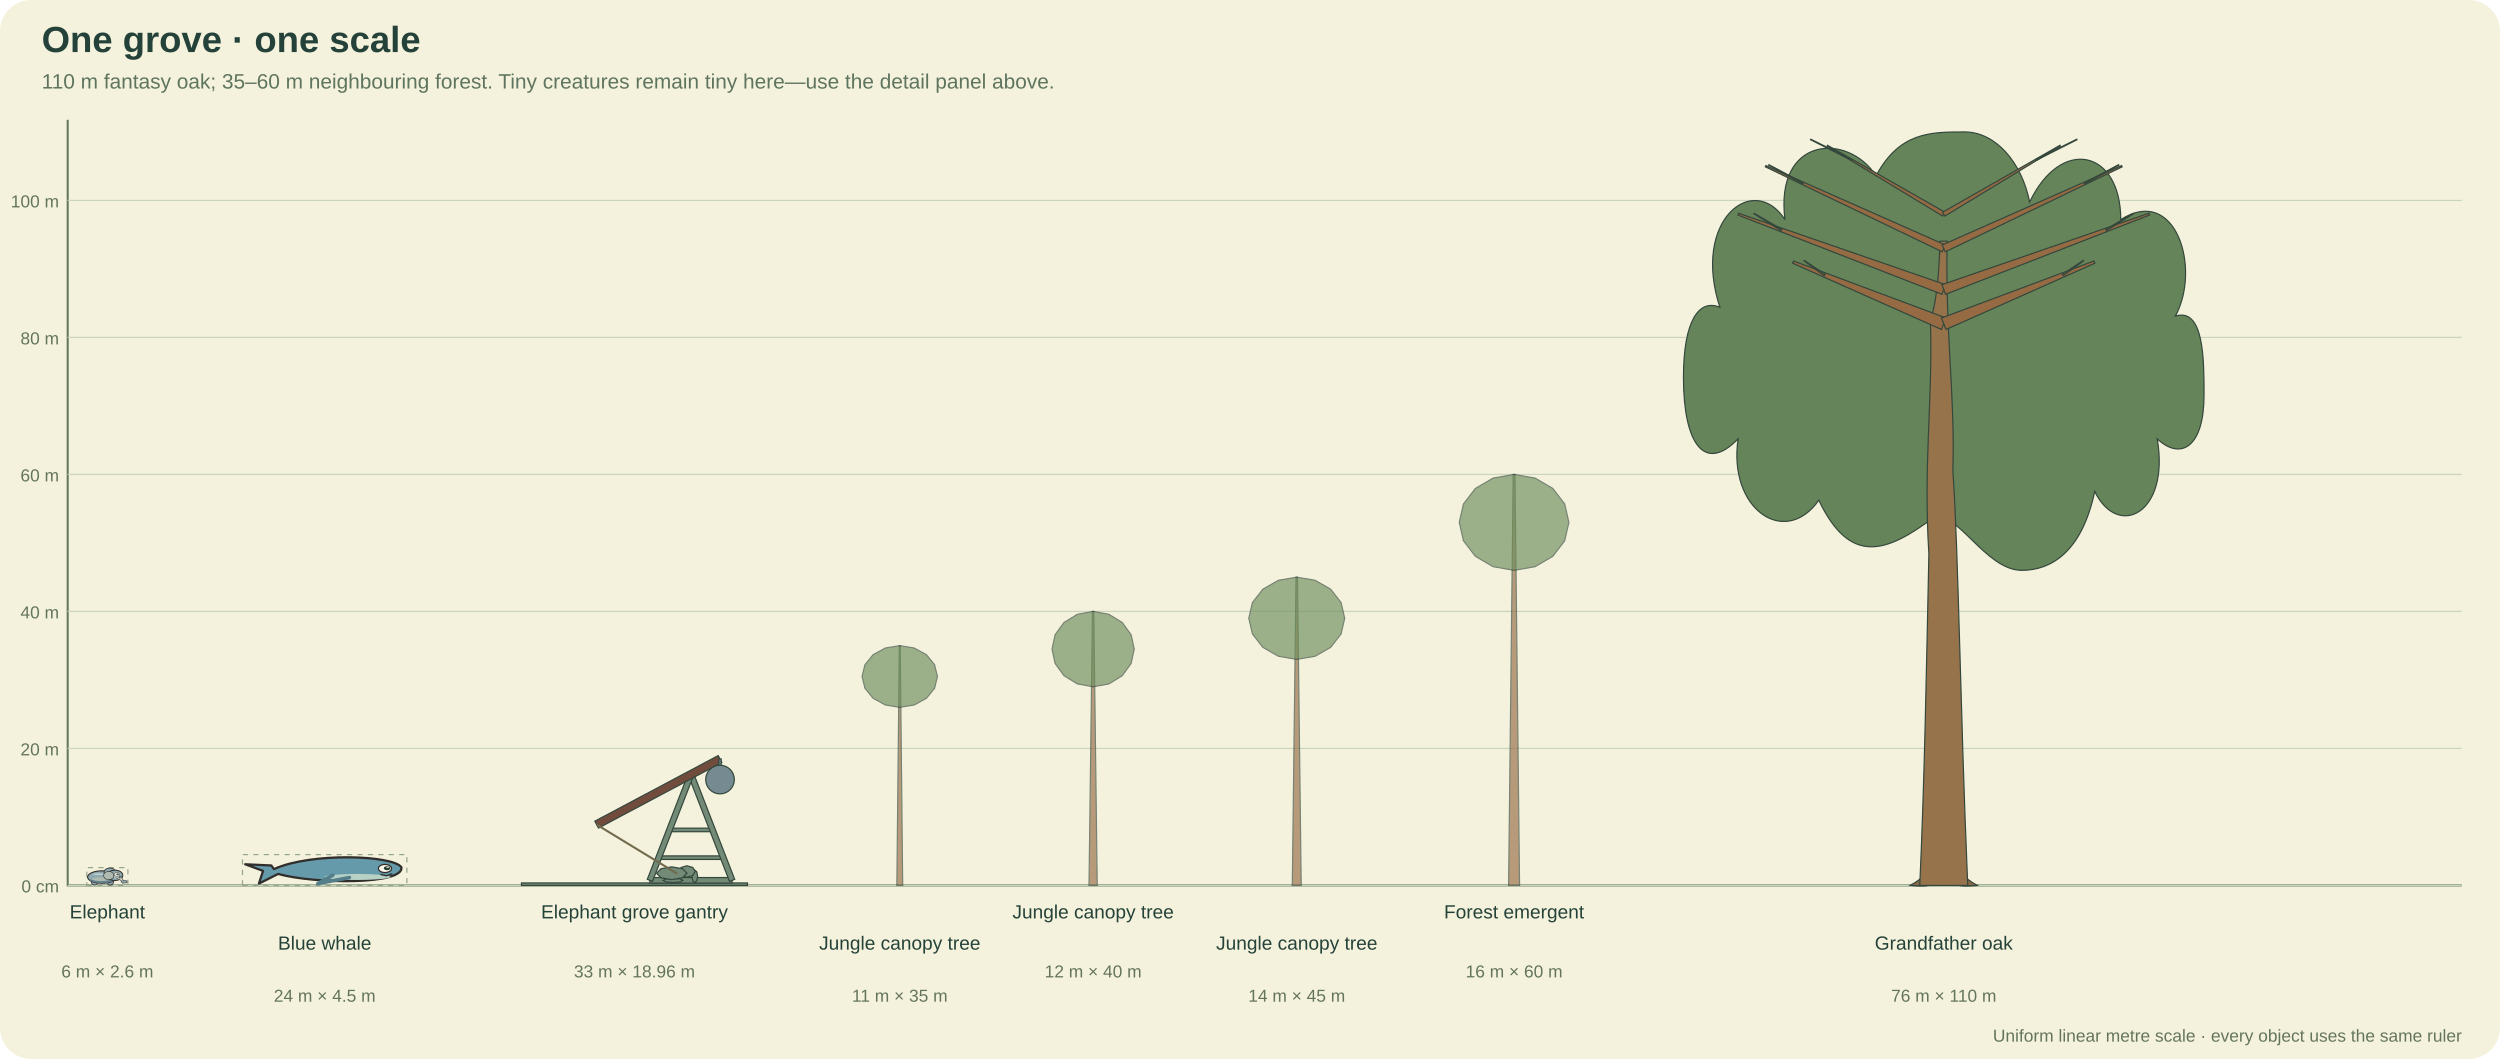
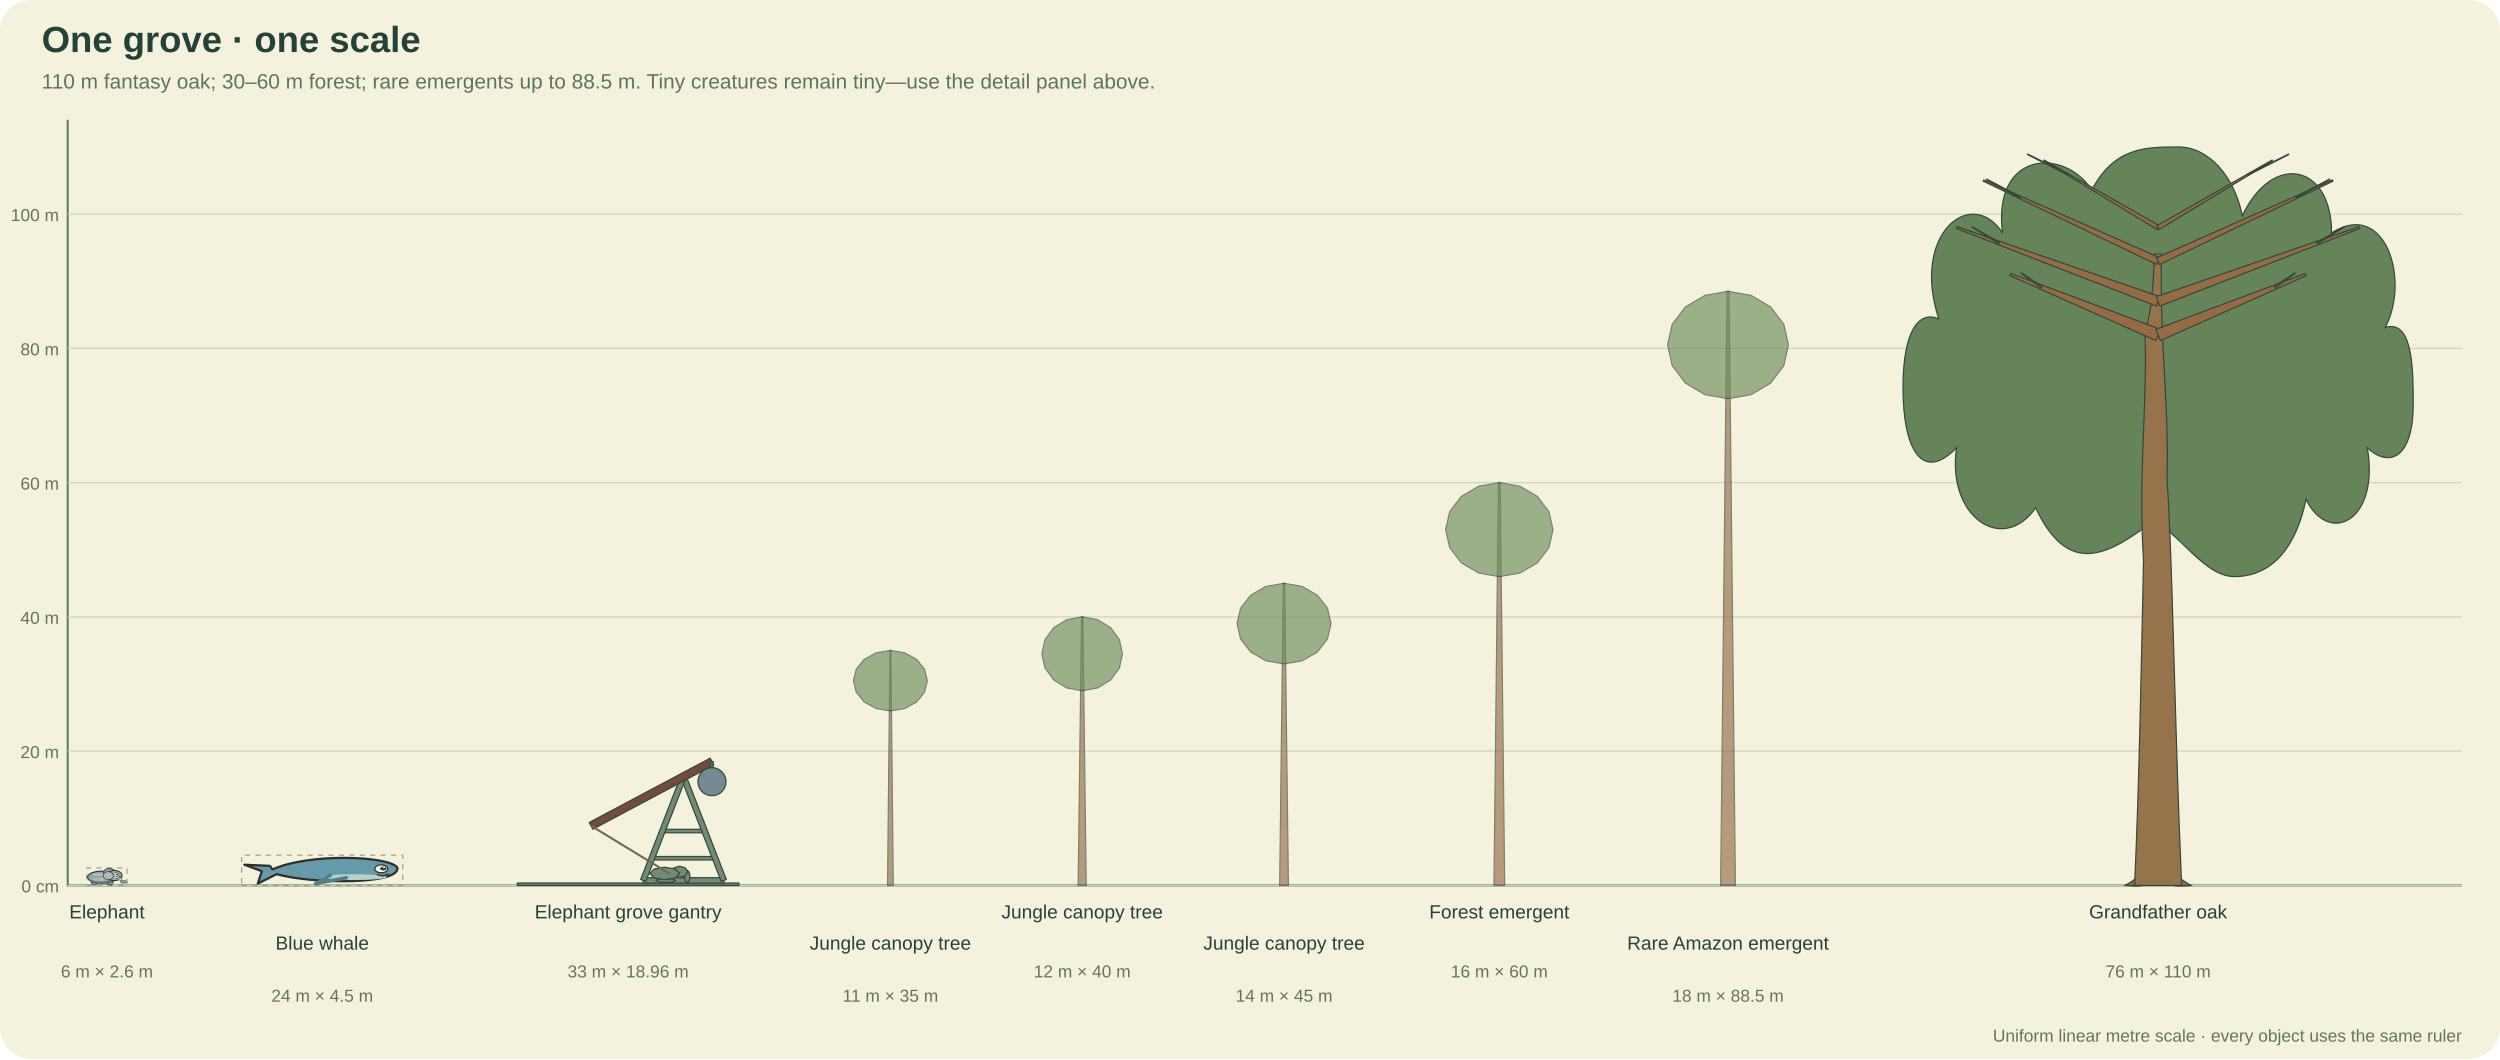
<svg xmlns="http://www.w3.org/2000/svg" role="img" aria-label="One grove · one scale. One linear metre scale; dimensions are game envelopes, not mixed biological axes." width="1440" height="610" viewBox="0 0 1440 610" style="background:#f4f2dc;font-family:Arial,sans-serif">
  <rect width="1440" height="610" rx="18" fill="#f4f2dc" />
  <text x="24" y="30" font-size="21" font-weight="bold" fill="#244239">One grove · one scale</text>
-   <text x="24" y="51" font-size="12" fill="#5e745e">110 m fantasy oak; 35–60 m neighbouring forest. Tiny creatures remain tiny here—use the detail panel above.</text>
+   <text x="24" y="51" font-size="12" fill="#5e745e">110 m fantasy oak; 30–60 m forest; rare emergents up to 88.5 m. Tiny creatures remain tiny—use the detail panel above.</text>
  <path d="M39 69 V510 H1418" fill="none" stroke="#647a60" stroke-width="1.2" />
-   <path d="M 39 115.455 H 1418" stroke="#cbd4bd" stroke-width=".7" />
-   <text x="34" y="119.455" text-anchor="end" font-size="10" fill="#63745c">100 m</text>
-   <path d="M 39 194.364 H 1418" stroke="#cbd4bd" stroke-width=".7" />
-   <text x="34" y="198.364" text-anchor="end" font-size="10" fill="#63745c">80 m</text>
-   <path d="M 39 273.273 H 1418" stroke="#cbd4bd" stroke-width=".7" />
-   <text x="34" y="277.273" text-anchor="end" font-size="10" fill="#63745c">60 m</text>
-   <path d="M 39 352.182 H 1418" stroke="#cbd4bd" stroke-width=".7" />
-   <text x="34" y="356.182" text-anchor="end" font-size="10" fill="#63745c">40 m</text>
-   <path d="M 39 431.091 H 1418" stroke="#cbd4bd" stroke-width=".7" />
-   <text x="34" y="435.091" text-anchor="end" font-size="10" fill="#63745c">20 m</text>
+   <path d="M 39 123.333 H 1418" stroke="#cbd4bd" stroke-width=".7" />
+   <text x="34" y="127.333" text-anchor="end" font-size="10" fill="#63745c">100 m</text>
+   <path d="M 39 200.667 H 1418" stroke="#cbd4bd" stroke-width=".7" />
+   <text x="34" y="204.667" text-anchor="end" font-size="10" fill="#63745c">80 m</text>
+   <path d="M 39 278 H 1418" stroke="#cbd4bd" stroke-width=".7" />
+   <text x="34" y="282" text-anchor="end" font-size="10" fill="#63745c">60 m</text>
+   <path d="M 39 355.333 H 1418" stroke="#cbd4bd" stroke-width=".7" />
+   <text x="34" y="359.333" text-anchor="end" font-size="10" fill="#63745c">40 m</text>
+   <path d="M 39 432.667 H 1418" stroke="#cbd4bd" stroke-width=".7" />
+   <text x="34" y="436.667" text-anchor="end" font-size="10" fill="#63745c">20 m</text>
  <path d="M 39 510 H 1418" stroke="#cbd4bd" stroke-width=".7" />
  <text x="34" y="514" text-anchor="end" font-size="10" fill="#63745c">0 cm</text>
-   <g data-id="animal-elephant" data-metres-wide="6" data-metres-high="2.6" transform="translate(61.83636 504.8709) scale(3.94545 -3.94545)">
-     <rect x="-3" y="-1.3" width="6" height="2.6" fill="none" stroke="#96a68b" stroke-dasharray="0.76 0.76" stroke-width="0.177" />
+   <g data-id="animal-elephant" data-metres-wide="6" data-metres-high="2.6" transform="translate(61.6 504.9733) scale(3.86667 -3.86667)">
+     <rect x="-3" y="-1.3" width="6" height="2.6" fill="none" stroke="#96a68b" stroke-dasharray="0.776 0.776" stroke-width="0.181" />
    <defs>
      <clipPath id="scale-elephant-0" clipPathUnits="userSpaceOnUse">
        <path d="M1.343 -0.078 C1.343 -0.58 0.396 -0.987 -0.771 -0.987 C-1.939 -0.987 -2.886 -0.58 -2.886 -0.078 C-2.886 0.423 -1.939 0.83 -0.771 0.83 C0.396 0.83 1.343 0.423 1.343 -0.078" />
      </clipPath>
    </defs>
    <path d="M-1.343 -0.705 C-1.343 -0.999 -1.573 -1.237 -1.857 -1.237 C-2.141 -1.237 -2.371 -0.999 -2.371 -0.705 C-2.371 -0.411 -2.141 -0.172 -1.857 -0.172 C-1.573 -0.172 -1.343 -0.411 -1.343 -0.705" fill="#8fa8b0" stroke="none" stroke-width="0" stroke-linecap="butt" stroke-linejoin="round" opacity="1" />
    <path d="M-1.343 -0.705 C-1.343 -0.999 -1.573 -1.237 -1.857 -1.237 C-2.141 -1.237 -2.371 -0.999 -2.371 -0.705 C-2.371 -0.411 -2.141 -0.172 -1.857 -0.172 C-1.573 -0.172 -1.343 -0.411 -1.343 -0.705" fill="none" stroke="#302d2b" stroke-width="0.11" stroke-linecap="butt" stroke-linejoin="round" opacity="1" />
    <path d="M0.943 -0.705 C0.943 -0.999 0.713 -1.237 0.429 -1.237 C0.145 -1.237 -0.086 -0.999 -0.086 -0.705 C-0.086 -0.411 0.145 -0.172 0.429 -0.172 C0.713 -0.172 0.943 -0.411 0.943 -0.705" fill="#8fa8b0" stroke="none" stroke-width="0" stroke-linecap="butt" stroke-linejoin="round" opacity="1" />
    <path d="M0.943 -0.705 C0.943 -0.999 0.713 -1.237 0.429 -1.237 C0.145 -1.237 -0.086 -0.999 -0.086 -0.705 C-0.086 -0.411 0.145 -0.172 0.429 -0.172 C0.713 -0.172 0.943 -0.411 0.943 -0.705" fill="none" stroke="#302d2b" stroke-width="0.11" stroke-linecap="butt" stroke-linejoin="round" opacity="1" />
    <path d="M1.343 -0.078 C1.343 -0.58 0.396 -0.987 -0.771 -0.987 C-1.939 -0.987 -2.886 -0.58 -2.886 -0.078 C-2.886 0.423 -1.939 0.83 -0.771 0.83 C0.396 0.83 1.343 0.423 1.343 -0.078" fill="#8fa8b0" stroke="none" stroke-width="0" stroke-linecap="butt" stroke-linejoin="round" opacity="1" />
    <path d="M1.343 -0.078 C1.343 -0.58 0.396 -0.987 -0.771 -0.987 C-1.939 -0.987 -2.886 -0.58 -2.886 -0.078 C-2.886 0.423 -1.939 0.83 -0.771 0.83 C0.396 0.83 1.343 0.423 1.343 -0.078" fill="none" stroke="#302d2b" stroke-width="0.161" stroke-linecap="butt" stroke-linejoin="round" opacity="1" />
    <g clip-path="url(#scale-elephant-0)">
      <path d="M-3.057 -0.392 Q-0.714 -0.705 1.514 -0.078 L2.029 -1.269 L-3.114 -1.269 Z" fill="#647e8d" stroke="none" stroke-width="0" stroke-linecap="butt" stroke-linejoin="round" opacity="1" />
    </g>
    <g clip-path="url(#scale-elephant-0)">
      <path d="M-0.429 0.329 C-0.429 0.26 -0.812 0.204 -1.286 0.204 C-1.759 0.204 -2.143 0.26 -2.143 0.329 C-2.143 0.398 -1.759 0.454 -1.286 0.454 C-0.812 0.454 -0.429 0.398 -0.429 0.329" fill="#bed0cf" stroke="none" stroke-width="0" stroke-linecap="butt" stroke-linejoin="round" opacity="1" />
    </g>
    <path d="M0.371 -0.392 C0.371 -0.547 -0.217 -0.673 -0.943 -0.673 C-1.669 -0.673 -2.257 -0.547 -2.257 -0.392 C-2.257 -0.236 -1.669 -0.11 -0.943 -0.11 C-0.217 -0.11 0.371 -0.236 0.371 -0.392" fill="#abb9af" stroke="none" stroke-width="0" stroke-linecap="butt" stroke-linejoin="round" opacity="1" />
    <path d="M1.229 0.611 C1.229 0.265 0.845 -0.016 0.371 -0.016 C-0.102 -0.016 -0.486 0.265 -0.486 0.611 C-0.486 0.957 -0.102 1.237 0.371 1.237 C0.845 1.237 1.229 0.957 1.229 0.611" fill="#8fa8b0" stroke="none" stroke-width="0" stroke-linecap="butt" stroke-linejoin="round" opacity="1" />
    <path d="M1.229 0.611 C1.229 0.265 0.845 -0.016 0.371 -0.016 C-0.102 -0.016 -0.486 0.265 -0.486 0.611 C-0.486 0.957 -0.102 1.237 0.371 1.237 C0.845 1.237 1.229 0.957 1.229 0.611" fill="none" stroke="#302d2b" stroke-width="0.118" stroke-linecap="butt" stroke-linejoin="round" opacity="1" />
    <path d="M2.257 0.172 C2.257 -0.243 1.745 -0.58 1.114 -0.58 C0.483 -0.58 -0.029 -0.243 -0.029 0.172 C-0.029 0.588 0.483 0.924 1.114 0.924 C1.745 0.924 2.257 0.588 2.257 0.172" fill="#8fa8b0" stroke="none" stroke-width="0" stroke-linecap="butt" stroke-linejoin="round" opacity="1" />
    <path d="M2.257 0.172 C2.257 -0.243 1.745 -0.58 1.114 -0.58 C0.483 -0.58 -0.029 -0.243 -0.029 0.172 C-0.029 0.588 0.483 0.924 1.114 0.924 C1.745 0.924 2.257 0.588 2.257 0.172" fill="none" stroke="#302d2b" stroke-width="0.148" stroke-linecap="butt" stroke-linejoin="round" opacity="1" />
    <path d="M2.086 -0.078 C2.086 -0.182 1.83 -0.266 1.514 -0.266 C1.199 -0.266 0.943 -0.182 0.943 -0.078 C0.943 0.025 1.199 0.11 1.514 0.11 C1.83 0.11 2.086 0.025 2.086 -0.078" fill="#b9cccb" stroke="none" stroke-width="0" stroke-linecap="butt" stroke-linejoin="round" opacity="1" />
    <path d="M0.943 0.141 C0.943 -0.188 0.61 -0.454 0.2 -0.454 C-0.21 -0.454 -0.543 -0.188 -0.543 0.141 C-0.543 0.47 -0.21 0.736 0.2 0.736 C0.61 0.736 0.943 0.47 0.943 0.141" fill="#b1bcb0" stroke="none" stroke-width="0" stroke-linecap="butt" stroke-linejoin="round" opacity="1" />
    <path d="M0.943 0.141 C0.943 -0.188 0.61 -0.454 0.2 -0.454 C-0.21 -0.454 -0.543 -0.188 -0.543 0.141 C-0.543 0.47 -0.21 0.736 0.2 0.736 C0.61 0.736 0.943 0.47 0.943 0.141" fill="none" stroke="#302d2b" stroke-width="0.085" stroke-linecap="butt" stroke-linejoin="round" opacity="1" />
    <path d="M1.914 -0.141 L2.257 -0.799 L2.714 -0.767" fill="none" stroke="#302d2b" stroke-width="0.423" stroke-linecap="round" stroke-linejoin="round" opacity="1" />
    <path d="M1.914 -0.141 L2.257 -0.799 L2.714 -0.767" fill="none" stroke="#8fa8b0" stroke-width="0.254" stroke-linecap="round" stroke-linejoin="round" opacity="1" />
    <path d="M1.629 -0.298 L2.086 -0.454 L2.143 -0.329" fill="none" stroke="#f3e1b9" stroke-width="0.127" stroke-linecap="round" stroke-linejoin="round" opacity="1" />
    <path d="M1.766 0.298 C1.766 0.143 1.602 0.017 1.4 0.017 C1.198 0.017 1.034 0.143 1.034 0.298 C1.034 0.453 1.198 0.578 1.4 0.578 C1.602 0.578 1.766 0.453 1.766 0.298" fill="#fffbed" stroke="none" stroke-width="0" stroke-linecap="round" stroke-linejoin="round" opacity="1" />
    <path d="M1.766 0.298 C1.766 0.143 1.602 0.017 1.4 0.017 C1.198 0.017 1.034 0.143 1.034 0.298 C1.034 0.453 1.198 0.578 1.4 0.578 C1.602 0.578 1.766 0.453 1.766 0.298" fill="none" stroke="#302d2b" stroke-width="0.059" stroke-linecap="round" stroke-linejoin="round" opacity="1" />
    <path d="M1.669 0.313 C1.669 0.236 1.587 0.173 1.486 0.173 C1.385 0.173 1.303 0.236 1.303 0.313 C1.303 0.391 1.385 0.454 1.486 0.454 C1.587 0.454 1.669 0.391 1.669 0.313" fill="#293e32" stroke="none" stroke-width="0" stroke-linecap="round" stroke-linejoin="round" opacity="1" />
    <path d="M1.571 0.36 C1.571 0.343 1.546 0.329 1.514 0.329 C1.483 0.329 1.457 0.343 1.457 0.36 C1.457 0.378 1.483 0.392 1.514 0.392 C1.546 0.392 1.571 0.378 1.571 0.36" fill="#fffbed" stroke="none" stroke-width="0" stroke-linecap="round" stroke-linejoin="round" opacity="1" />
    <path d="M1.229 -0.204 L1.457 -0.266 L1.686 -0.172" fill="none" stroke="#302d2b" stroke-width="0.063" stroke-linecap="round" stroke-linejoin="round" opacity="1" />
  </g>
-   <text x="61.836" y="529" text-anchor="middle" font-size="11" fill="#244239">Elephant</text>
-   <text x="61.836" y="563" text-anchor="middle" font-size="10" fill="#64745c">6 m × 2.6 m</text>
-   <g data-id="animal-whale" data-metres-wide="24" data-metres-high="4.5" transform="translate(187.0182 501.1227) scale(3.94545 -3.94545)">
-     <rect x="-12" y="-2.25" width="24" height="4.5" fill="none" stroke="#96a68b" stroke-dasharray="0.76 0.76" stroke-width="0.177" />
+   <text x="61.6" y="529" text-anchor="middle" font-size="11" fill="#244239">Elephant</text>
+   <text x="61.6" y="563" text-anchor="middle" font-size="10" fill="#64745c">6 m × 2.6 m</text>
+   <g data-id="animal-whale" data-metres-wide="24" data-metres-high="4.5" transform="translate(185.6 501.3) scale(3.86667 -3.86667)">
+     <rect x="-12" y="-2.25" width="24" height="4.5" fill="none" stroke="#96a68b" stroke-dasharray="0.776 0.776" stroke-width="0.181" />
    <defs />
    <path d="M-7.4 0.132 C-2 2.603 10 2.162 11.2 0.397 C11.6 -2.162 -1.4 -2.074 -6.8 -0.574 L-9.6 -1.985 L-9 -0.132 L-11.6 0.838 L-7.8 0.662 Z" fill="#649aa9" stroke="none" stroke-width="0" stroke-linecap="butt" stroke-linejoin="round" opacity="1" />
    <path d="M-7.4 0.132 C-2 2.603 10 2.162 11.2 0.397 C11.6 -2.162 -1.4 -2.074 -6.8 -0.574 L-9.6 -1.985 L-9 -0.132 L-11.6 0.838 L-7.8 0.662 Z" fill="none" stroke="#302d2b" stroke-width="0.332" stroke-linecap="butt" stroke-linejoin="round" opacity="1" />
    <path d="M9.6 -1.015 C9.6 -1.258 7.451 -1.456 4.8 -1.456 C2.149 -1.456 0 -1.258 0 -1.015 C0 -0.771 2.149 -0.574 4.8 -0.574 C7.451 -0.574 9.6 -0.771 9.6 -1.015" fill="#b7d1c5" stroke="none" stroke-width="0" stroke-linecap="butt" stroke-linejoin="round" opacity="1" />
    <path d="M1.2 -0.75 L-1 -1.985 L3.6 -1.103" fill="none" stroke="#547f8a" stroke-width="0.531" stroke-linecap="round" stroke-linejoin="round" opacity="1" />
    <path d="M9.76 0.221 C9.76 -0.107 9.33 -0.372 8.8 -0.372 C8.27 -0.372 7.84 -0.107 7.84 0.221 C7.84 0.548 8.27 0.814 8.8 0.814 C9.33 0.814 9.76 0.548 9.76 0.221" fill="#fffbed" stroke="none" stroke-width="0" stroke-linecap="round" stroke-linejoin="round" opacity="1" />
    <path d="M9.76 0.221 C9.76 -0.107 9.33 -0.372 8.8 -0.372 C8.27 -0.372 7.84 -0.107 7.84 0.221 C7.84 0.548 8.27 0.814 8.8 0.814 C9.33 0.814 9.76 0.548 9.76 0.221" fill="none" stroke="#302d2b" stroke-width="0.186" stroke-linecap="round" stroke-linejoin="round" opacity="1" />
    <path d="M9.58 0.265 C9.58 0.101 9.365 -0.032 9.1 -0.032 C8.835 -0.032 8.62 0.101 8.62 0.265 C8.62 0.428 8.835 0.561 9.1 0.561 C9.365 0.561 9.58 0.428 9.58 0.265" fill="#293e32" stroke="none" stroke-width="0" stroke-linecap="round" stroke-linejoin="round" opacity="1" />
    <path d="M9.4 0.397 C9.4 0.348 9.31 0.309 9.2 0.309 C9.09 0.309 9 0.348 9 0.397 C9 0.446 9.09 0.485 9.2 0.485 C9.31 0.485 9.4 0.446 9.4 0.397" fill="#fffbed" stroke="none" stroke-width="0" stroke-linecap="round" stroke-linejoin="round" opacity="1" />
    <path d="M8.2 -0.662 L9 -0.838 L9.8 -0.574" fill="none" stroke="#302d2b" stroke-width="0.199" stroke-linecap="round" stroke-linejoin="round" opacity="1" />
  </g>
-   <text x="187.018" y="547" text-anchor="middle" font-size="11" fill="#244239">Blue whale</text>
-   <text x="187.018" y="577" text-anchor="middle" font-size="10" fill="#64745c">24 m × 4.5 m</text>
-   <g data-id="rig-elephant" data-metres-wide="33" data-metres-high="18.956743629301858" transform="translate(398.0136 510) scale(3.94545 -3.94545)">
-     <polygon points="8.25,0 8.25,0.36 -24.75,0.36 -24.75,0" fill="#738a76" stroke="#33473c" stroke-width="0.177" />
-     <polygon points="3,7.841 3,8.359 -3,8.359 -3,7.841" fill="#738a76" stroke="#33473c" stroke-width="0.177" />
-     <polygon points="4.5,3.791 4.5,4.309 -4.5,4.309 -4.5,3.791" fill="#738a76" stroke="#33473c" stroke-width="0.177" />
-     <polygon points="6,0.333 6,1.149 -6,1.149 -6,0.333" fill="#738a76" stroke="#33473c" stroke-width="0.177" />
-     <polygon points="0.38,16.347 -0.38,16.053 5.62,0.594 6.38,0.888" fill="#738a76" stroke="#33473c" stroke-width="0.177" />
-     <polygon points="0.38,16.053 -0.38,16.347 -6.38,0.888 -5.62,0.594" fill="#738a76" stroke="#33473c" stroke-width="0.177" />
-     <polygon points="-14.042,9.38 -13.506,8.373 4.506,17.95 3.971,18.957" fill="#714c3d" stroke="#33473c" stroke-width="0.177" />
-     <polygon points="4.409,18.453 4.067,18.453 4.067,15.453 4.409,15.453" fill="#758b91" stroke="#33473c" stroke-width="0.177" />
-     <circle cx="4.238" cy="15.453" r="2.09" fill="#758b91" stroke="#33473c" stroke-width="0.177" />
-     <polygon points="-1.187,0.734 -1.608,0.955 -2.627,1.046 -3.645,0.955 -4.067,0.734 -3.645,0.514 -2.627,0.422 -1.608,0.514" fill="#738a76" stroke="#33473c" stroke-width="0.177" />
-     <polygon points="0.973,1.332 0.85,1.976 0.553,2.242 0.257,1.976 0.133,1.332 0.257,0.689 0.553,0.422 0.85,0.689" fill="#738a76" stroke="#33473c" stroke-width="0.177" />
-     <polygon points="0.613,2.034 0.262,2.623 -0.587,2.866 -1.435,2.623 -1.787,2.034 -1.435,1.446 -0.587,1.202 0.262,1.446" fill="#738a76" stroke="#33473c" stroke-width="0.177" />
-     <polygon points="-0.587,1.774 -1.237,2.436 -2.807,2.71 -4.376,2.436 -5.027,1.774 -4.376,1.113 -2.807,0.838 -1.237,1.113" fill="#738a76" stroke="#33473c" stroke-width="0.177" />
-     <polyline points="-13.774,8.876 -2.027,1.722" fill="none" stroke="#716a4c" stroke-width="0.304" />
+   <text x="185.6" y="547" text-anchor="middle" font-size="11" fill="#244239">Blue whale</text>
+   <text x="185.6" y="577" text-anchor="middle" font-size="10" fill="#64745c">24 m × 4.5 m</text>
+   <g data-id="rig-elephant" data-metres-wide="33" data-metres-high="18.956743629301858" transform="translate(393.7 510) scale(3.86667 -3.86667)">
+     <polygon points="8.25,0 8.25,0.36 -24.75,0.36 -24.75,0" fill="#738a76" stroke="#33473c" stroke-width="0.181" />
+     <polygon points="3,7.841 3,8.359 -3,8.359 -3,7.841" fill="#738a76" stroke="#33473c" stroke-width="0.181" />
+     <polygon points="4.5,3.791 4.5,4.309 -4.5,4.309 -4.5,3.791" fill="#738a76" stroke="#33473c" stroke-width="0.181" />
+     <polygon points="6,0.333 6,1.149 -6,1.149 -6,0.333" fill="#738a76" stroke="#33473c" stroke-width="0.181" />
+     <polygon points="0.38,16.347 -0.38,16.053 5.62,0.594 6.38,0.888" fill="#738a76" stroke="#33473c" stroke-width="0.181" />
+     <polygon points="0.38,16.053 -0.38,16.347 -6.38,0.888 -5.62,0.594" fill="#738a76" stroke="#33473c" stroke-width="0.181" />
+     <polygon points="-14.042,9.38 -13.506,8.373 4.506,17.95 3.971,18.957" fill="#714c3d" stroke="#33473c" stroke-width="0.181" />
+     <polygon points="4.409,18.453 4.067,18.453 4.067,15.453 4.409,15.453" fill="#758b91" stroke="#33473c" stroke-width="0.181" />
+     <circle cx="4.238" cy="15.453" r="2.09" fill="#758b91" stroke="#33473c" stroke-width="0.181" />
+     <polygon points="-1.187,0.734 -1.608,0.955 -2.627,1.046 -3.645,0.955 -4.067,0.734 -3.645,0.514 -2.627,0.422 -1.608,0.514" fill="#738a76" stroke="#33473c" stroke-width="0.181" />
+     <polygon points="0.973,1.332 0.85,1.976 0.553,2.242 0.257,1.976 0.133,1.332 0.257,0.689 0.553,0.422 0.85,0.689" fill="#738a76" stroke="#33473c" stroke-width="0.181" />
+     <polygon points="0.613,2.034 0.262,2.623 -0.587,2.866 -1.435,2.623 -1.787,2.034 -1.435,1.446 -0.587,1.202 0.262,1.446" fill="#738a76" stroke="#33473c" stroke-width="0.181" />
+     <polygon points="-0.587,1.774 -1.237,2.436 -2.807,2.71 -4.376,2.436 -5.027,1.774 -4.376,1.113 -2.807,0.838 -1.237,1.113" fill="#738a76" stroke="#33473c" stroke-width="0.181" />
+     <polyline points="-13.774,8.876 -2.027,1.722" fill="none" stroke="#716a4c" stroke-width="0.31" />
  </g>
-   <text x="365.464" y="529" text-anchor="middle" font-size="11" fill="#244239">Elephant grove gantry</text>
-   <text x="365.464" y="563" text-anchor="middle" font-size="10" fill="#64745c">33 m × 18.96 m</text>
-   <g data-id="tree-amazon-tree-1" data-metres-wide="11" data-metres-high="35" transform="translate(313.1 510) scale(3.94545 -3.94545)">
-     <polygon points="51.575,0 52.425,0 52.068,35 51.932,35" fill="#966b43" stroke="#33473c" stroke-width="0.177" opacity="0.65" />
-     <polygon points="57.5,30.5 57.081,32.222 55.889,33.682 54.105,34.657 52,35 49.895,34.657 48.111,33.682 46.919,32.222 46.5,30.5 46.919,28.778 48.111,27.318 49.895,26.343 52,26 54.105,26.343 55.889,27.318 57.081,28.778" fill="#6c8d5b" stroke="#33473c" stroke-width="0.177" opacity="0.65" />
+   <text x="361.8" y="529" text-anchor="middle" font-size="11" fill="#244239">Elephant grove gantry</text>
+   <text x="361.8" y="563" text-anchor="middle" font-size="10" fill="#64745c">33 m × 18.96 m</text>
+   <g data-id="tree-amazon-tree-1" data-metres-wide="11" data-metres-high="35" transform="translate(311.8 510) scale(3.86667 -3.86667)">
+     <polygon points="51.575,0 52.425,0 52.068,35 51.932,35" fill="#966b43" stroke="#33473c" stroke-width="0.181" opacity="0.65" />
+     <polygon points="57.5,30.5 57.081,32.222 55.889,33.682 54.105,34.657 52,35 49.895,34.657 48.111,33.682 46.919,32.222 46.5,30.5 46.919,28.778 48.111,27.318 49.895,26.343 52,26 54.105,26.343 55.889,27.318 57.081,28.778" fill="#6c8d5b" stroke="#33473c" stroke-width="0.181" opacity="0.65" />
  </g>
-   <text x="518.264" y="547" text-anchor="middle" font-size="11" fill="#244239">Jungle canopy tree</text>
-   <text x="518.264" y="577" text-anchor="middle" font-size="10" fill="#64745c">11 m × 35 m</text>
-   <g data-id="tree-amazon-tree-0" data-metres-wide="12" data-metres-high="40" transform="translate(767.7273 510) scale(3.94545 -3.94545)">
-     <polygon points="-35.6,0 -34.4,0 -34.904,40 -35.096,40" fill="#966b43" stroke="#33473c" stroke-width="0.177" opacity="0.65" />
-     <polygon points="-29,34.5 -29.457,36.605 -30.757,38.389 -32.704,39.581 -35,40 -37.296,39.581 -39.243,38.389 -40.543,36.605 -41,34.5 -40.543,32.395 -39.243,30.611 -37.296,29.419 -35,29 -32.704,29.419 -30.757,30.611 -29.457,32.395" fill="#6c8d5b" stroke="#33473c" stroke-width="0.177" opacity="0.65" />
+   <text x="512.867" y="547" text-anchor="middle" font-size="11" fill="#244239">Jungle canopy tree</text>
+   <text x="512.867" y="577" text-anchor="middle" font-size="10" fill="#64745c">11 m × 35 m</text>
+   <g data-id="tree-amazon-tree-0" data-metres-wide="12" data-metres-high="40" transform="translate(758.6667 510) scale(3.86667 -3.86667)">
+     <polygon points="-35.6,0 -34.4,0 -34.904,40 -35.096,40" fill="#966b43" stroke="#33473c" stroke-width="0.181" opacity="0.65" />
+     <polygon points="-29,34.5 -29.457,36.605 -30.757,38.389 -32.704,39.581 -35,40 -37.296,39.581 -39.243,38.389 -40.543,36.605 -41,34.5 -40.543,32.395 -39.243,30.611 -37.296,29.419 -35,29 -32.704,29.419 -30.757,30.611 -29.457,32.395" fill="#6c8d5b" stroke="#33473c" stroke-width="0.181" opacity="0.65" />
  </g>
-   <text x="629.636" y="529" text-anchor="middle" font-size="11" fill="#244239">Jungle canopy tree</text>
-   <text x="629.636" y="563" text-anchor="middle" font-size="10" fill="#64745c">12 m × 40 m</text>
-   <g data-id="tree-amazon-tree-2" data-metres-wide="14" data-metres-high="45" transform="translate(415.5091 510) scale(3.94545 -3.94545)">
-     <polygon points="83.35,0 84.65,0 84.104,45 83.896,45" fill="#966b43" stroke="#33473c" stroke-width="0.177" opacity="0.65" />
-     <polygon points="91,39 90.467,41.296 88.95,43.243 86.679,44.543 84,45 81.321,44.543 79.05,43.243 77.533,41.296 77,39 77.533,36.704 79.05,34.757 81.321,33.457 84,33 86.679,33.457 88.95,34.757 90.467,36.704" fill="#6c8d5b" stroke="#33473c" stroke-width="0.177" opacity="0.65" />
+   <text x="623.333" y="529" text-anchor="middle" font-size="11" fill="#244239">Jungle canopy tree</text>
+   <text x="623.333" y="563" text-anchor="middle" font-size="10" fill="#64745c">12 m × 40 m</text>
+   <g data-id="tree-amazon-tree-2" data-metres-wide="14" data-metres-high="45" transform="translate(414.8 510) scale(3.86667 -3.86667)">
+     <polygon points="83.35,0 84.65,0 84.104,45 83.896,45" fill="#966b43" stroke="#33473c" stroke-width="0.181" opacity="0.65" />
+     <polygon points="91,39 90.467,41.296 88.95,43.243 86.679,44.543 84,45 81.321,44.543 79.05,43.243 77.533,41.296 77,39 77.533,36.704 79.05,34.757 81.321,33.457 84,33 86.679,33.457 88.95,34.757 90.467,36.704" fill="#6c8d5b" stroke="#33473c" stroke-width="0.181" opacity="0.65" />
  </g>
-   <text x="746.927" y="547" text-anchor="middle" font-size="11" fill="#244239">Jungle canopy tree</text>
-   <text x="746.927" y="577" text-anchor="middle" font-size="10" fill="#64745c">14 m × 45 m</text>
-   <g data-id="tree-amazon-tree-3" data-metres-wide="16" data-metres-high="60" transform="translate(398.6545 510) scale(3.94545 -3.94545)">
-     <polygon points="119.2,0 120.8,0 120.128,60 119.872,60" fill="#966b43" stroke="#33473c" stroke-width="0.177" opacity="0.65" />
-     <polygon points="128,53 127.391,55.679 125.657,57.95 123.061,59.467 120,60 116.939,59.467 114.343,57.95 112.609,55.679 112,53 112.609,50.321 114.343,48.05 116.939,46.533 120,46 123.061,46.533 125.657,48.05 127.391,50.321" fill="#6c8d5b" stroke="#33473c" stroke-width="0.177" opacity="0.65" />
+   <text x="739.6" y="547" text-anchor="middle" font-size="11" fill="#244239">Jungle canopy tree</text>
+   <text x="739.6" y="577" text-anchor="middle" font-size="10" fill="#64745c">14 m × 45 m</text>
+   <g data-id="tree-amazon-tree-3" data-metres-wide="16" data-metres-high="60" transform="translate(399.6 510) scale(3.86667 -3.86667)">
+     <polygon points="119.2,0 120.8,0 120.128,60 119.872,60" fill="#966b43" stroke="#33473c" stroke-width="0.181" opacity="0.65" />
+     <polygon points="128,53 127.391,55.679 125.657,57.95 123.061,59.467 120,60 116.939,59.467 114.343,57.95 112.609,55.679 112,53 112.609,50.321 114.343,48.05 116.939,46.533 120,46 123.061,46.533 125.657,48.05 127.391,50.321" fill="#6c8d5b" stroke="#33473c" stroke-width="0.181" opacity="0.65" />
  </g>
-   <text x="872.109" y="529" text-anchor="middle" font-size="11" fill="#244239">Forest emergent</text>
-   <text x="872.109" y="563" text-anchor="middle" font-size="10" fill="#64745c">16 m × 60 m</text>
-   <g data-id="grandfather-oak" data-metres-wide="76" data-metres-high="110" transform="translate(1151.164 510) scale(3.94545 -3.94545)">
-     <path d="M-46 74.16 C-46 82.48 -43.72 85.68 -40.68 84.4 C-44.86 97.2 -35.74 104.24 -31.18 97.2 C-32.7 109.36 -22.06 110 -17.88 103.6 C-14.46 110 -9.9 110 -4.96 110 C-0.4 110 3.4 105.52 4.54 99.76 C9.1 109.36 17.84 107.44 17.84 97.2 C25.82 102.32 29.62 90.16 25.82 83.12 C30 84.4 30 76.72 30 71.6 C30 63.92 26.58 62 23.16 65.2 C25.06 54.32 17.46 50.48 14.04 57.52 C12.14 48.56 7.58 46 3.4 46 C-1.92 46 -6.1 54.96 -9.52 53.68 C-16.36 48.56 -21.68 46.64 -26.24 56.24 C-31.18 49.2 -39.54 54.96 -38.02 65.2 C-42.96 60.08 -46 64.56 -46 74.16 Z" fill="#668459" stroke="#33473c" stroke-width="0.177" />
-     <path d="M-9.68 3.1 Q-10.52 0.8 -11.85 0 Q-11.05 -0.1 -10.24 0 Z" fill="#8b6847" stroke="#33473c" stroke-width="0.177" />
-     <path d="M-10.1 2.5 Q-10.94 0.8 -12.375 0 Q-11.575 -0.1 -10.24 0 Z" fill="#8b6847" stroke="#33473c" stroke-width="0.177" />
-     <path d="M-10.52 1.9 Q-11.36 0.8 -12.9 0 Q-12.1 -0.1 -10.24 0 Z" fill="#8b6847" stroke="#33473c" stroke-width="0.177" />
-     <path d="M-6.32 3.1 Q-5.48 0.8 -4.15 0 Q-4.95 -0.1 -5.76 0 Z" fill="#8b6847" stroke="#33473c" stroke-width="0.177" />
-     <path d="M-5.9 2.5 Q-5.06 0.8 -3.625 0 Q-4.425 -0.1 -5.76 0 Z" fill="#8b6847" stroke="#33473c" stroke-width="0.177" />
-     <path d="M-5.48 1.9 Q-4.64 0.8 -3.1 0 Q-3.9 -0.1 -5.76 0 Z" fill="#8b6847" stroke="#33473c" stroke-width="0.177" />
-     <path d="M-11.5 0 C-10.8 15.4 -10.52 31.9 -10.17 48.4 C-11.01 61.6 -9.54 71.5 -9.96 82.5 Q-8.77 85.8 -8.546 94.05 L-7.503 94.05 C-7.79 80.3 -6.32 71.5 -6.67 60.5 C-5.83 48.4 -5.62 26.4 -4.5 0 Z" fill="#97734c" stroke="#33473c" stroke-width="0.177" />
-     <polygon points="-8.341,81.167 -30.066,90.838 -29.934,91.162 -7.659,82.833" fill="#966b43" stroke="#33473c" stroke-width="0.177" opacity="1" />
-     <polygon points="-25.449,89.012 -28.403,91.177 -28.357,91.243 -25.311,89.208" fill="#966b43" stroke="#33473c" stroke-width="0.177" opacity="1" />
-     <polygon points="-8.341,82.833 13.934,91.162 14.066,90.838 -7.659,81.167" fill="#966b43" stroke="#33473c" stroke-width="0.177" opacity="1" />
-     <polygon points="9.311,89.208 12.357,91.243 12.403,91.177 9.449,89.012" fill="#966b43" stroke="#33473c" stroke-width="0.177" opacity="1" />
-     <polygon points="-8.258,86.296 -38.048,97.869 -37.952,98.131 -7.742,87.704" fill="#966b43" stroke="#33473c" stroke-width="0.177" opacity="1" />
-     <polygon points="-31.753,95.602 -35.721,98.056 -35.679,98.124 -31.647,95.778" fill="#966b43" stroke="#33473c" stroke-width="0.177" opacity="1" />
-     <polygon points="-8.258,87.704 21.952,98.131 22.048,97.869 -7.742,86.296" fill="#966b43" stroke="#33473c" stroke-width="0.177" opacity="1" />
-     <polygon points="15.647,95.778 19.679,98.124 19.721,98.056 15.753,95.602" fill="#966b43" stroke="#33473c" stroke-width="0.177" opacity="1" />
-     <polygon points="-8.23,92.501 -34.042,104.909 -33.958,105.091 -7.77,93.499" fill="#966b43" stroke="#33473c" stroke-width="0.177" opacity="1" />
-     <polygon points="-28.58,102.405 -33.559,105.145 -33.521,105.215 -28.5,102.555" fill="#966b43" stroke="#33473c" stroke-width="0.177" opacity="1" />
-     <polygon points="-8.23,93.499 17.958,105.091 18.042,104.909 -7.77,92.501" fill="#966b43" stroke="#33473c" stroke-width="0.177" opacity="1" />
-     <polygon points="12.5,102.555 17.521,105.215 17.559,105.145 12.58,102.405" fill="#966b43" stroke="#33473c" stroke-width="0.177" opacity="1" />
-     <polygon points="-8.165,97.72 -25.03,107.948 -24.97,108.052 -7.835,98.28" fill="#966b43" stroke="#33473c" stroke-width="0.177" opacity="1" />
-     <polygon points="-21.46,105.84 -27.448,108.864 -27.412,108.936 -21.4,105.96" fill="#966b43" stroke="#33473c" stroke-width="0.177" opacity="1" />
-     <polygon points="-8.165,98.28 8.97,108.052 9.03,107.948 -7.835,97.72" fill="#966b43" stroke="#33473c" stroke-width="0.177" opacity="1" />
-     <polygon points="5.4,105.96 11.412,108.936 11.448,108.864 5.46,105.84" fill="#966b43" stroke="#33473c" stroke-width="0.177" opacity="1" />
+   <text x="863.6" y="529" text-anchor="middle" font-size="11" fill="#244239">Forest emergent</text>
+   <text x="863.6" y="563" text-anchor="middle" font-size="10" fill="#64745c">16 m × 60 m</text>
+   <g data-id="tree-amazon-tree-55" data-metres-wide="18" data-metres-high="88.5" transform="translate(624.1333 510) scale(3.86667 -3.86667)">
+     <polygon points="94.9,0 97.1,0 96.15,88.5 95.85,88.5" fill="#966b43" stroke="#33473c" stroke-width="0.181" opacity="0.65" />
+     <polygon points="105,80.5 104.315,83.561 102.364,86.157 99.444,87.891 96,88.5 92.556,87.891 89.636,86.157 87.685,83.561 87,80.5 87.685,77.439 89.636,74.843 92.556,73.109 96,72.5 99.444,73.109 102.364,74.843 104.315,77.439" fill="#6c8d5b" stroke="#33473c" stroke-width="0.181" opacity="0.65" />
  </g>
-   <text x="1119.6" y="547" text-anchor="middle" font-size="11" fill="#244239">Grandfather oak</text>
-   <text x="1119.6" y="577" text-anchor="middle" font-size="10" fill="#64745c">76 m × 110 m</text>
+   <text x="995.333" y="547" text-anchor="middle" font-size="11" fill="#244239">Rare Amazon emergent</text>
+   <text x="995.333" y="577" text-anchor="middle" font-size="10" fill="#64745c">18 m × 88.5 m</text>
+   <g data-id="grandfather-oak" data-metres-wide="76" data-metres-high="110" transform="translate(1274 510) scale(3.86667 -3.86667)">
+     <path d="M-46 74.16 C-46 82.48 -43.72 85.68 -40.68 84.4 C-44.86 97.2 -35.74 104.24 -31.18 97.2 C-32.7 109.36 -22.06 110 -17.88 103.6 C-14.46 110 -9.9 110 -4.96 110 C-0.4 110 3.4 105.52 4.54 99.76 C9.1 109.36 17.84 107.44 17.84 97.2 C25.82 102.32 29.62 90.16 25.82 83.12 C30 84.4 30 76.72 30 71.6 C30 63.92 26.58 62 23.16 65.2 C25.06 54.32 17.46 50.48 14.04 57.52 C12.14 48.56 7.58 46 3.4 46 C-1.92 46 -6.1 54.96 -9.52 53.68 C-16.36 48.56 -21.68 46.64 -26.24 56.24 C-31.18 49.2 -39.54 54.96 -38.02 65.2 C-42.96 60.08 -46 64.56 -46 74.16 Z" fill="#668459" stroke="#33473c" stroke-width="0.181" />
+     <path d="M-9.68 3.1 Q-10.52 0.8 -11.85 0 Q-11.05 -0.1 -10.24 0 Z" fill="#8b6847" stroke="#33473c" stroke-width="0.181" />
+     <path d="M-10.1 2.5 Q-10.94 0.8 -12.375 0 Q-11.575 -0.1 -10.24 0 Z" fill="#8b6847" stroke="#33473c" stroke-width="0.181" />
+     <path d="M-10.52 1.9 Q-11.36 0.8 -12.9 0 Q-12.1 -0.1 -10.24 0 Z" fill="#8b6847" stroke="#33473c" stroke-width="0.181" />
+     <path d="M-6.32 3.1 Q-5.48 0.8 -4.15 0 Q-4.95 -0.1 -5.76 0 Z" fill="#8b6847" stroke="#33473c" stroke-width="0.181" />
+     <path d="M-5.9 2.5 Q-5.06 0.8 -3.625 0 Q-4.425 -0.1 -5.76 0 Z" fill="#8b6847" stroke="#33473c" stroke-width="0.181" />
+     <path d="M-5.48 1.9 Q-4.64 0.8 -3.1 0 Q-3.9 -0.1 -5.76 0 Z" fill="#8b6847" stroke="#33473c" stroke-width="0.181" />
+     <path d="M-11.5 0 C-10.8 15.4 -10.52 31.9 -10.17 48.4 C-11.01 61.6 -9.54 71.5 -9.96 82.5 Q-8.77 85.8 -8.546 94.05 L-7.503 94.05 C-7.79 80.3 -6.32 71.5 -6.67 60.5 C-5.83 48.4 -5.62 26.4 -4.5 0 Z" fill="#97734c" stroke="#33473c" stroke-width="0.181" />
+     <polygon points="-8.341,81.167 -30.066,90.838 -29.934,91.162 -7.659,82.833" fill="#966b43" stroke="#33473c" stroke-width="0.181" opacity="1" />
+     <polygon points="-25.449,89.012 -28.403,91.177 -28.357,91.243 -25.311,89.208" fill="#966b43" stroke="#33473c" stroke-width="0.181" opacity="1" />
+     <polygon points="-8.341,82.833 13.934,91.162 14.066,90.838 -7.659,81.167" fill="#966b43" stroke="#33473c" stroke-width="0.181" opacity="1" />
+     <polygon points="9.311,89.208 12.357,91.243 12.403,91.177 9.449,89.012" fill="#966b43" stroke="#33473c" stroke-width="0.181" opacity="1" />
+     <polygon points="-8.258,86.296 -38.048,97.869 -37.952,98.131 -7.742,87.704" fill="#966b43" stroke="#33473c" stroke-width="0.181" opacity="1" />
+     <polygon points="-31.753,95.602 -35.721,98.056 -35.679,98.124 -31.647,95.778" fill="#966b43" stroke="#33473c" stroke-width="0.181" opacity="1" />
+     <polygon points="-8.258,87.704 21.952,98.131 22.048,97.869 -7.742,86.296" fill="#966b43" stroke="#33473c" stroke-width="0.181" opacity="1" />
+     <polygon points="15.647,95.778 19.679,98.124 19.721,98.056 15.753,95.602" fill="#966b43" stroke="#33473c" stroke-width="0.181" opacity="1" />
+     <polygon points="-8.23,92.501 -34.042,104.909 -33.958,105.091 -7.77,93.499" fill="#966b43" stroke="#33473c" stroke-width="0.181" opacity="1" />
+     <polygon points="-28.58,102.405 -33.559,105.145 -33.521,105.215 -28.5,102.555" fill="#966b43" stroke="#33473c" stroke-width="0.181" opacity="1" />
+     <polygon points="-8.23,93.499 17.958,105.091 18.042,104.909 -7.77,92.501" fill="#966b43" stroke="#33473c" stroke-width="0.181" opacity="1" />
+     <polygon points="12.5,102.555 17.521,105.215 17.559,105.145 12.58,102.405" fill="#966b43" stroke="#33473c" stroke-width="0.181" opacity="1" />
+     <polygon points="-8.165,97.72 -25.03,107.948 -24.97,108.052 -7.835,98.28" fill="#966b43" stroke="#33473c" stroke-width="0.181" opacity="1" />
+     <polygon points="-21.46,105.84 -27.448,108.864 -27.412,108.936 -21.4,105.96" fill="#966b43" stroke="#33473c" stroke-width="0.181" opacity="1" />
+     <polygon points="-8.165,98.28 8.97,108.052 9.03,107.948 -7.835,97.72" fill="#966b43" stroke="#33473c" stroke-width="0.181" opacity="1" />
+     <polygon points="5.4,105.96 11.412,108.936 11.448,108.864 5.46,105.84" fill="#966b43" stroke="#33473c" stroke-width="0.181" opacity="1" />
+   </g>
+   <text x="1243.067" y="529" text-anchor="middle" font-size="11" fill="#244239">Grandfather oak</text>
+   <text x="1243.067" y="563" text-anchor="middle" font-size="10" fill="#64745c">76 m × 110 m</text>
  <text x="1418" y="600" text-anchor="end" font-size="10" fill="#64745c">Uniform linear metre scale · every object uses the same ruler</text>
</svg>
